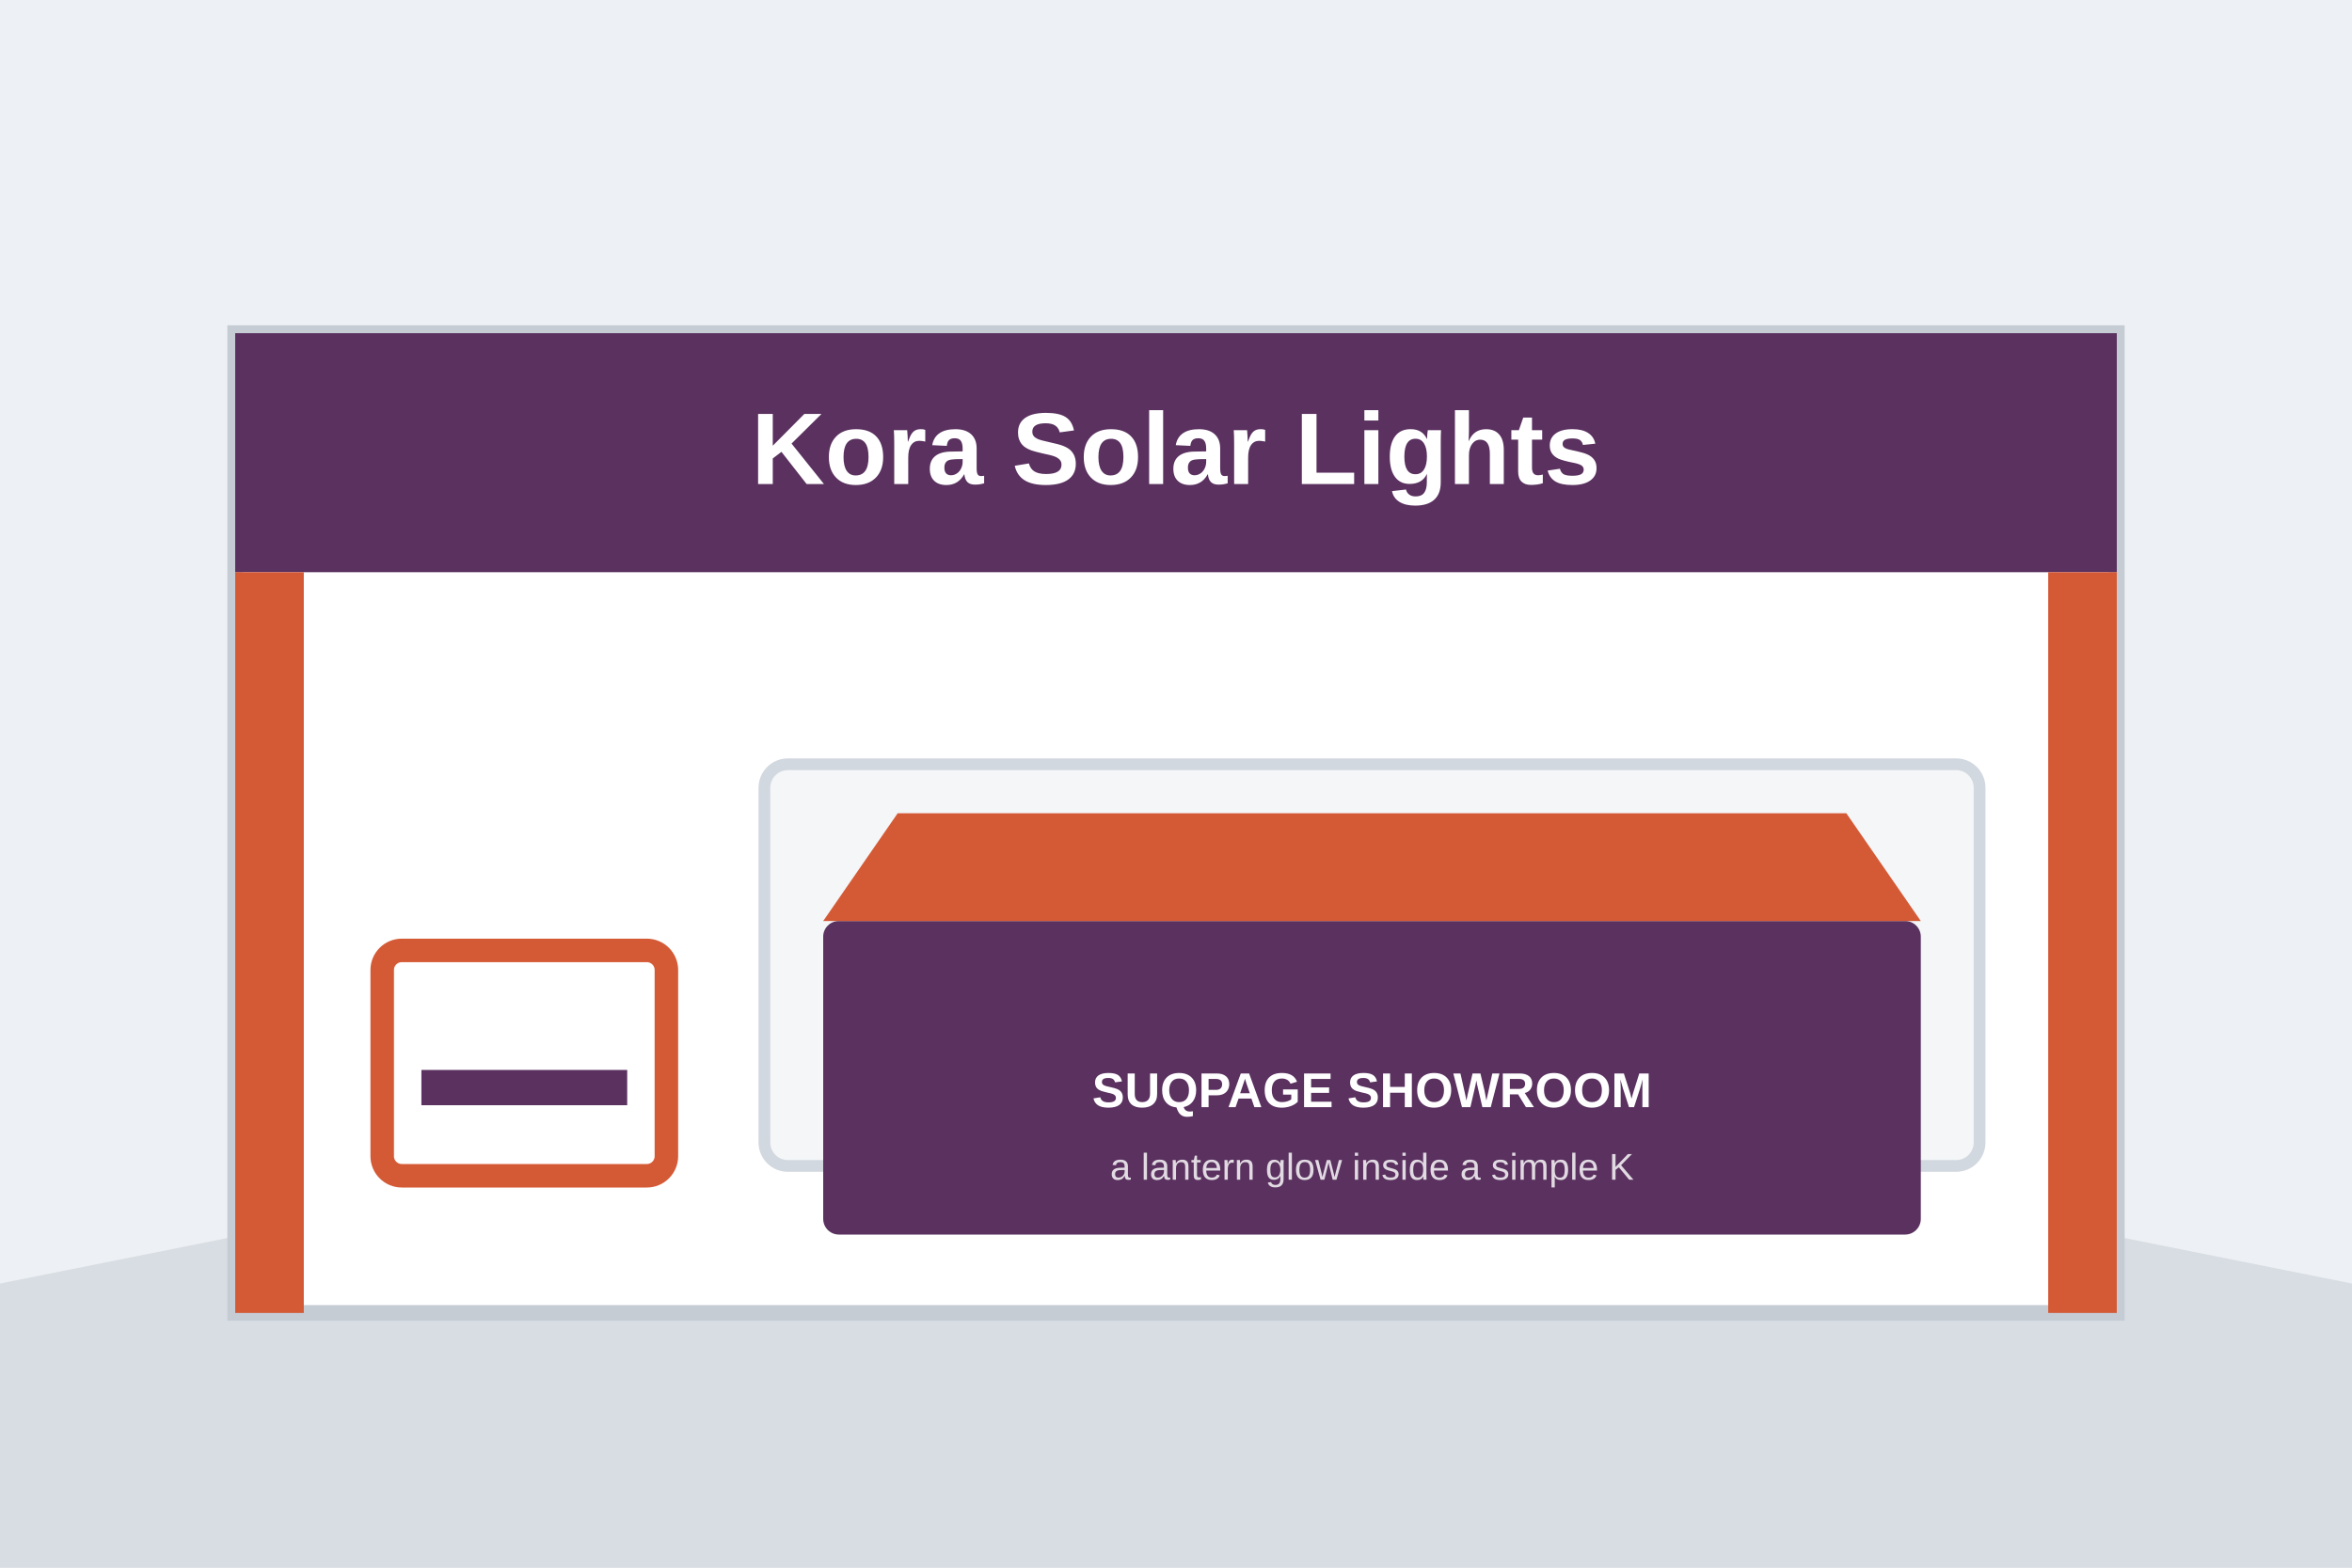
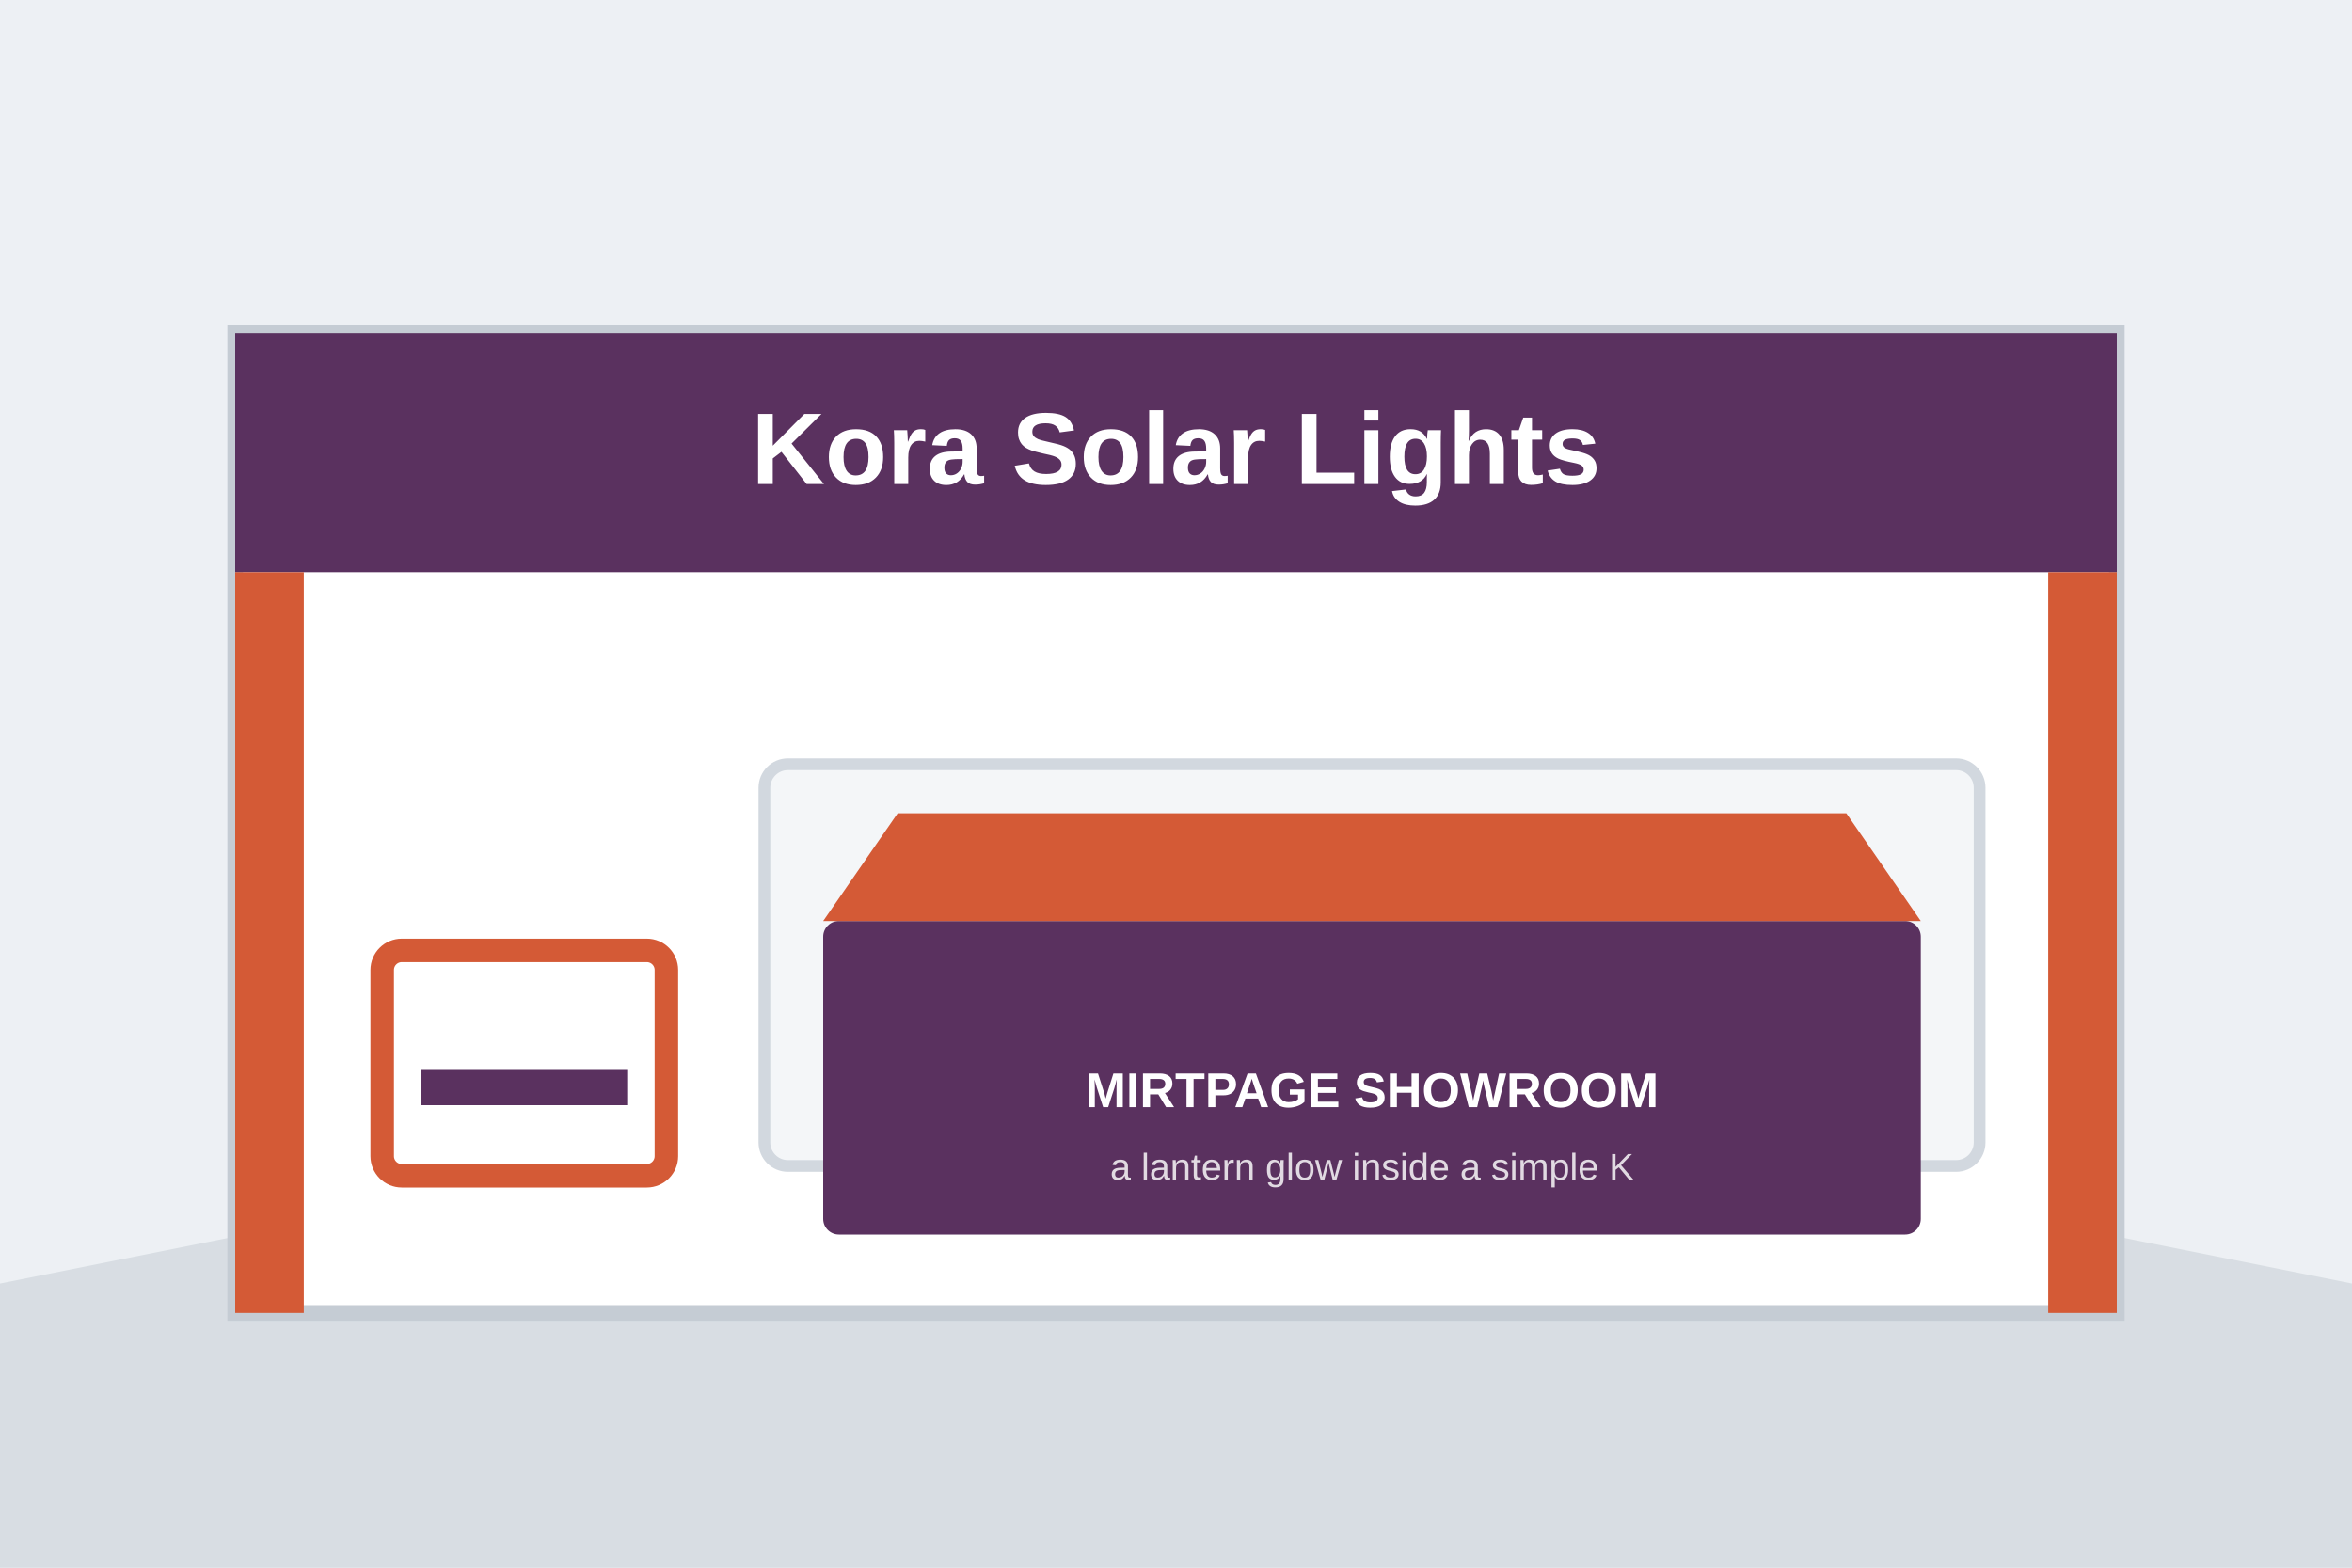
<svg xmlns="http://www.w3.org/2000/svg" viewBox="0 0 1200 800" role="img" aria-label="Illustrative booth for Kora Solar Lights">
  <rect width="1200" height="800" fill="#edf0f4" />
  <path d="M0 655L600 535l600 120v145H0z" fill="#d8dde3" />
  <path d="M120 170h960v500H120z" fill="#ffffff" stroke="#c5ccd4" stroke-width="8" />
  <path d="M120 170h960v122H120z" fill="#5a315f" />
  <path d="M120 292h35v378h-35zM1045 292h35v378h-35z" fill="#d45a36" />
  <rect x="390" y="390" width="620" height="205" rx="12" fill="#f4f6f8" stroke="#d2d8df" stroke-width="6" />
  <rect x="420" y="470" width="560" height="160" rx="8" fill="#5a315f" />
  <path d="M420 470h560l-38-55H458z" fill="#d45a36" />
  <rect x="195" y="485" width="145" height="115" rx="10" fill="#ffffff" stroke="#d45a36" stroke-width="12" />
  <path d="M215 555h105" stroke="#5a315f" stroke-width="18" />
  <text x="600" y="247" text-anchor="middle" font-family="Arial, Helvetica, sans-serif" font-size="52" font-weight="800" fill="#ffffff">Kora Solar Lights</text>
-   <text x="700" y="565" text-anchor="middle" font-family="Arial, Helvetica, sans-serif" font-size="25" font-weight="700" fill="#ffffff">SUQPAGE SHOWROOM</text>
+   <text x="700" y="565" text-anchor="middle" font-family="Arial, Helvetica, sans-serif" font-size="25" font-weight="700" fill="#ffffff">MIRTPAGE SHOWROOM</text>
  <text x="700" y="602" text-anchor="middle" font-family="Arial, Helvetica, sans-serif" font-size="19" fill="#ffffff" opacity=".82">a lantern glow inside a simple K</text>
</svg>
